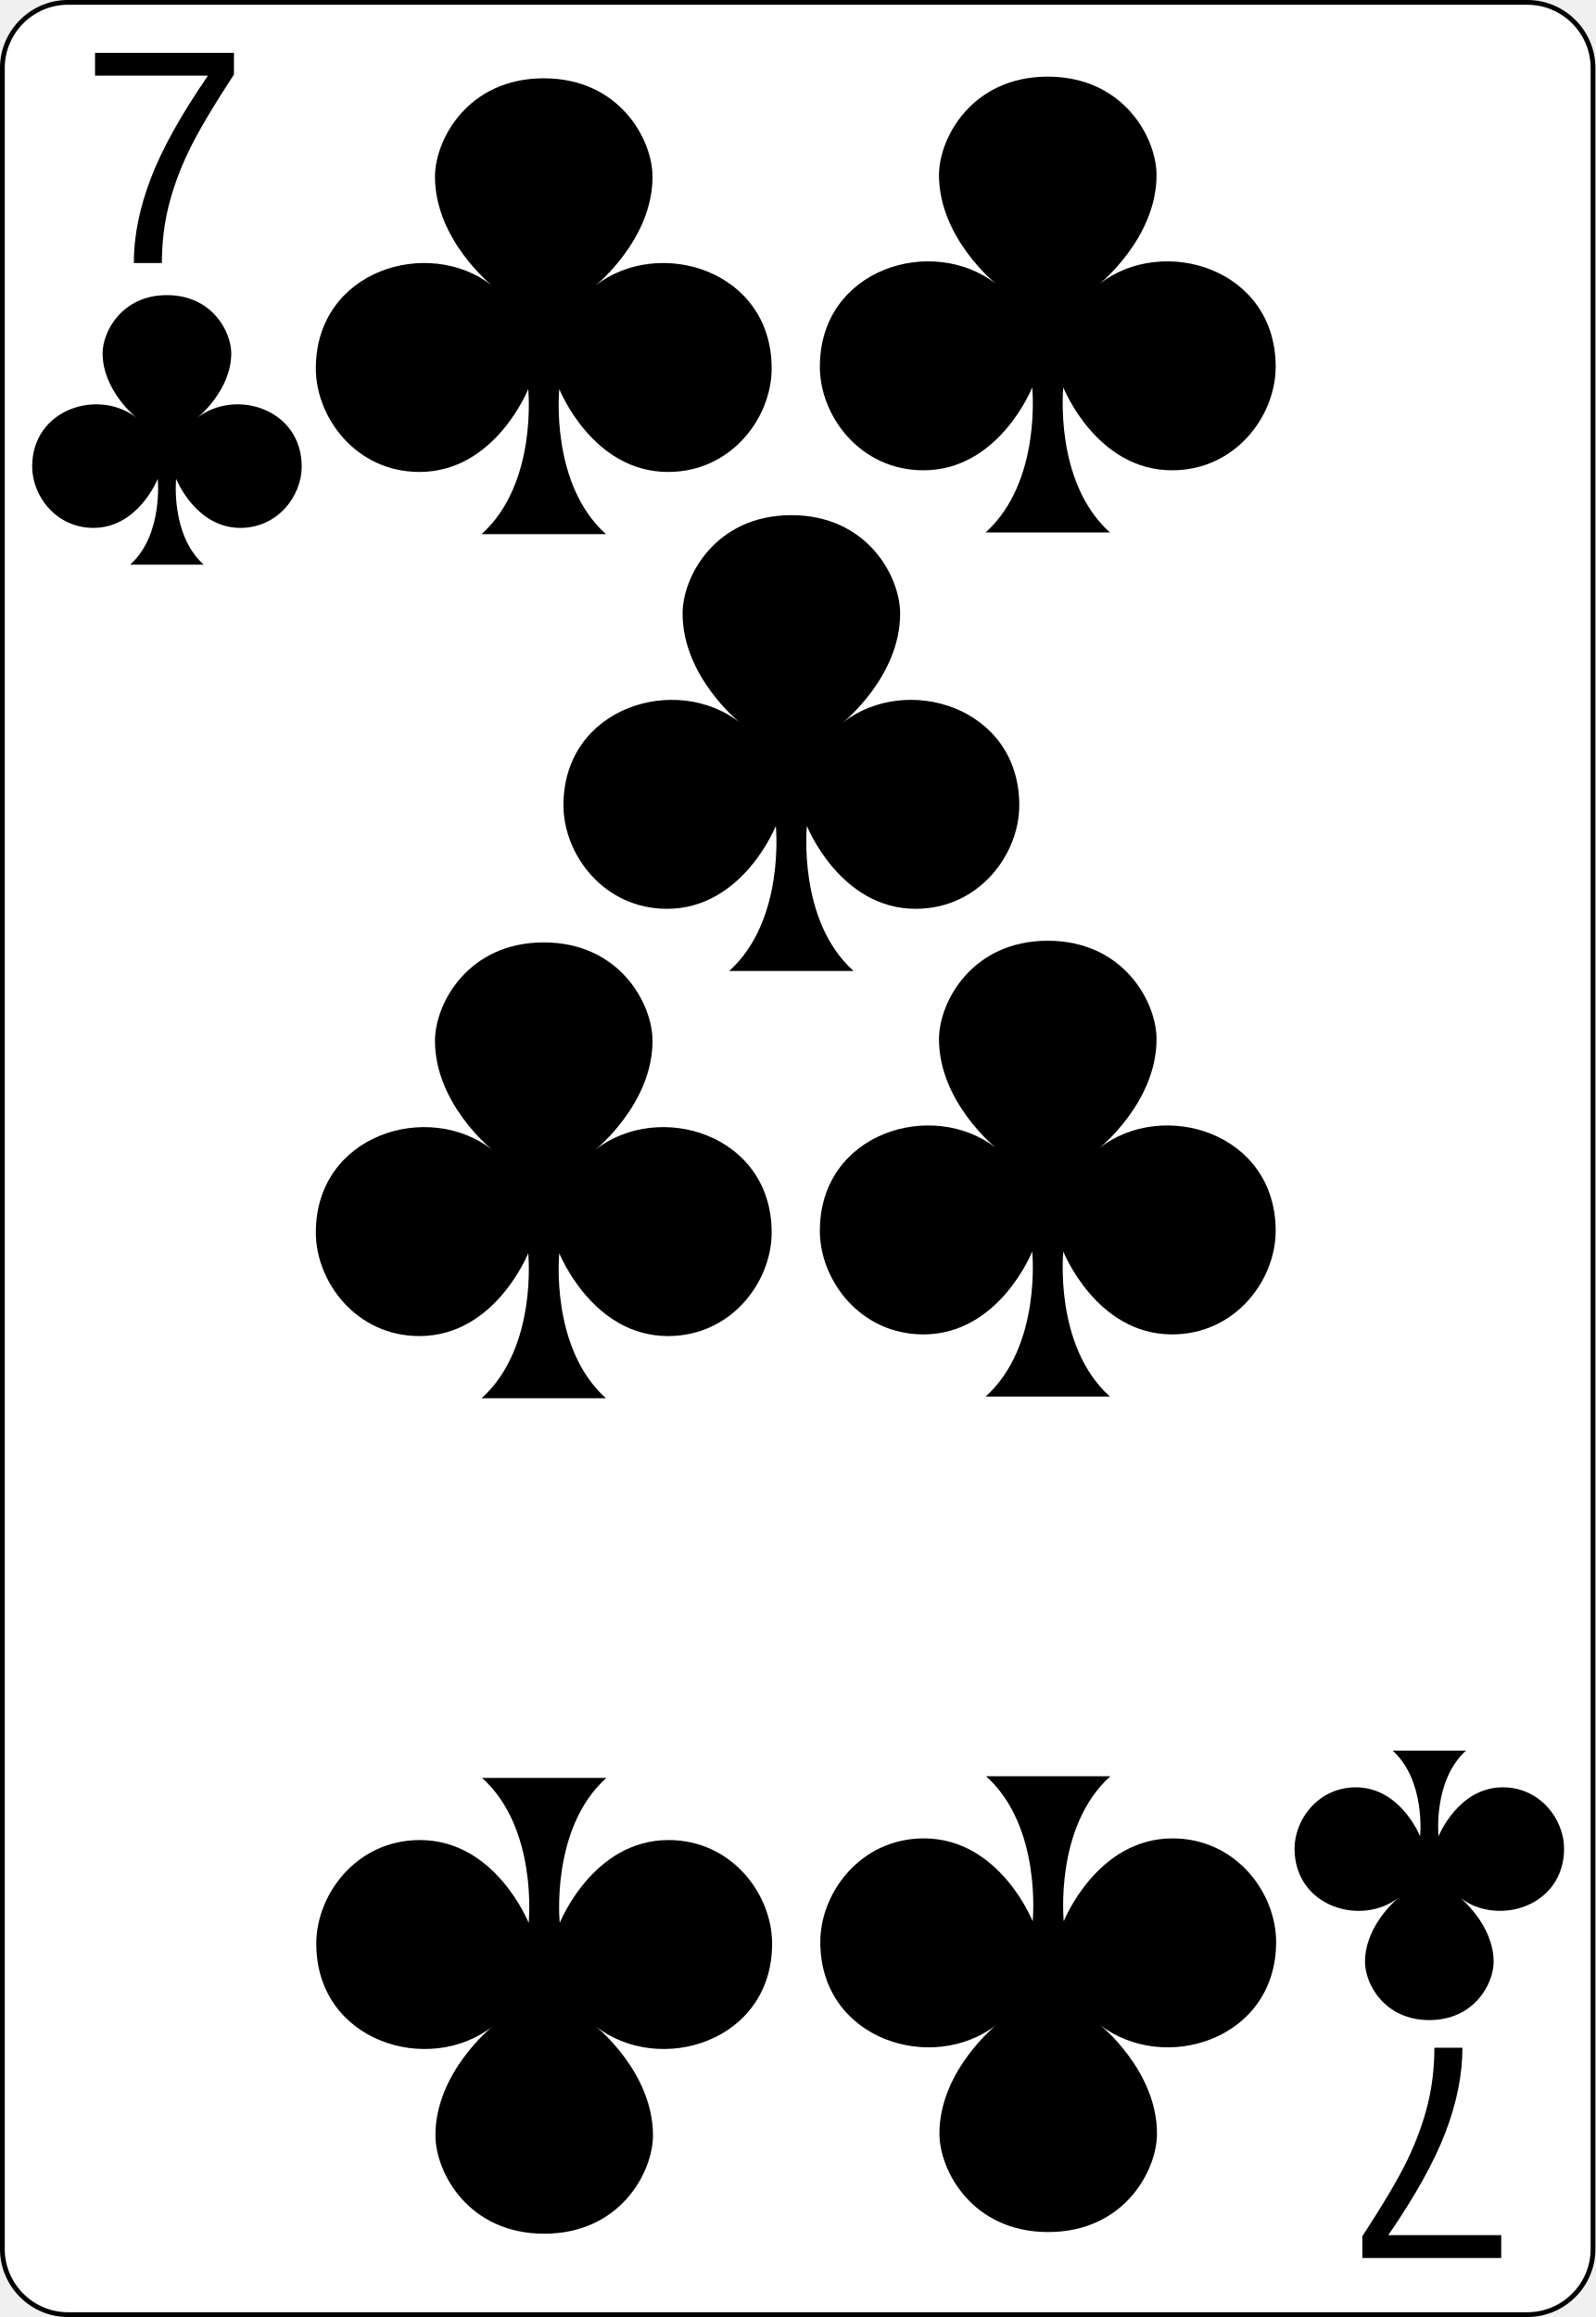
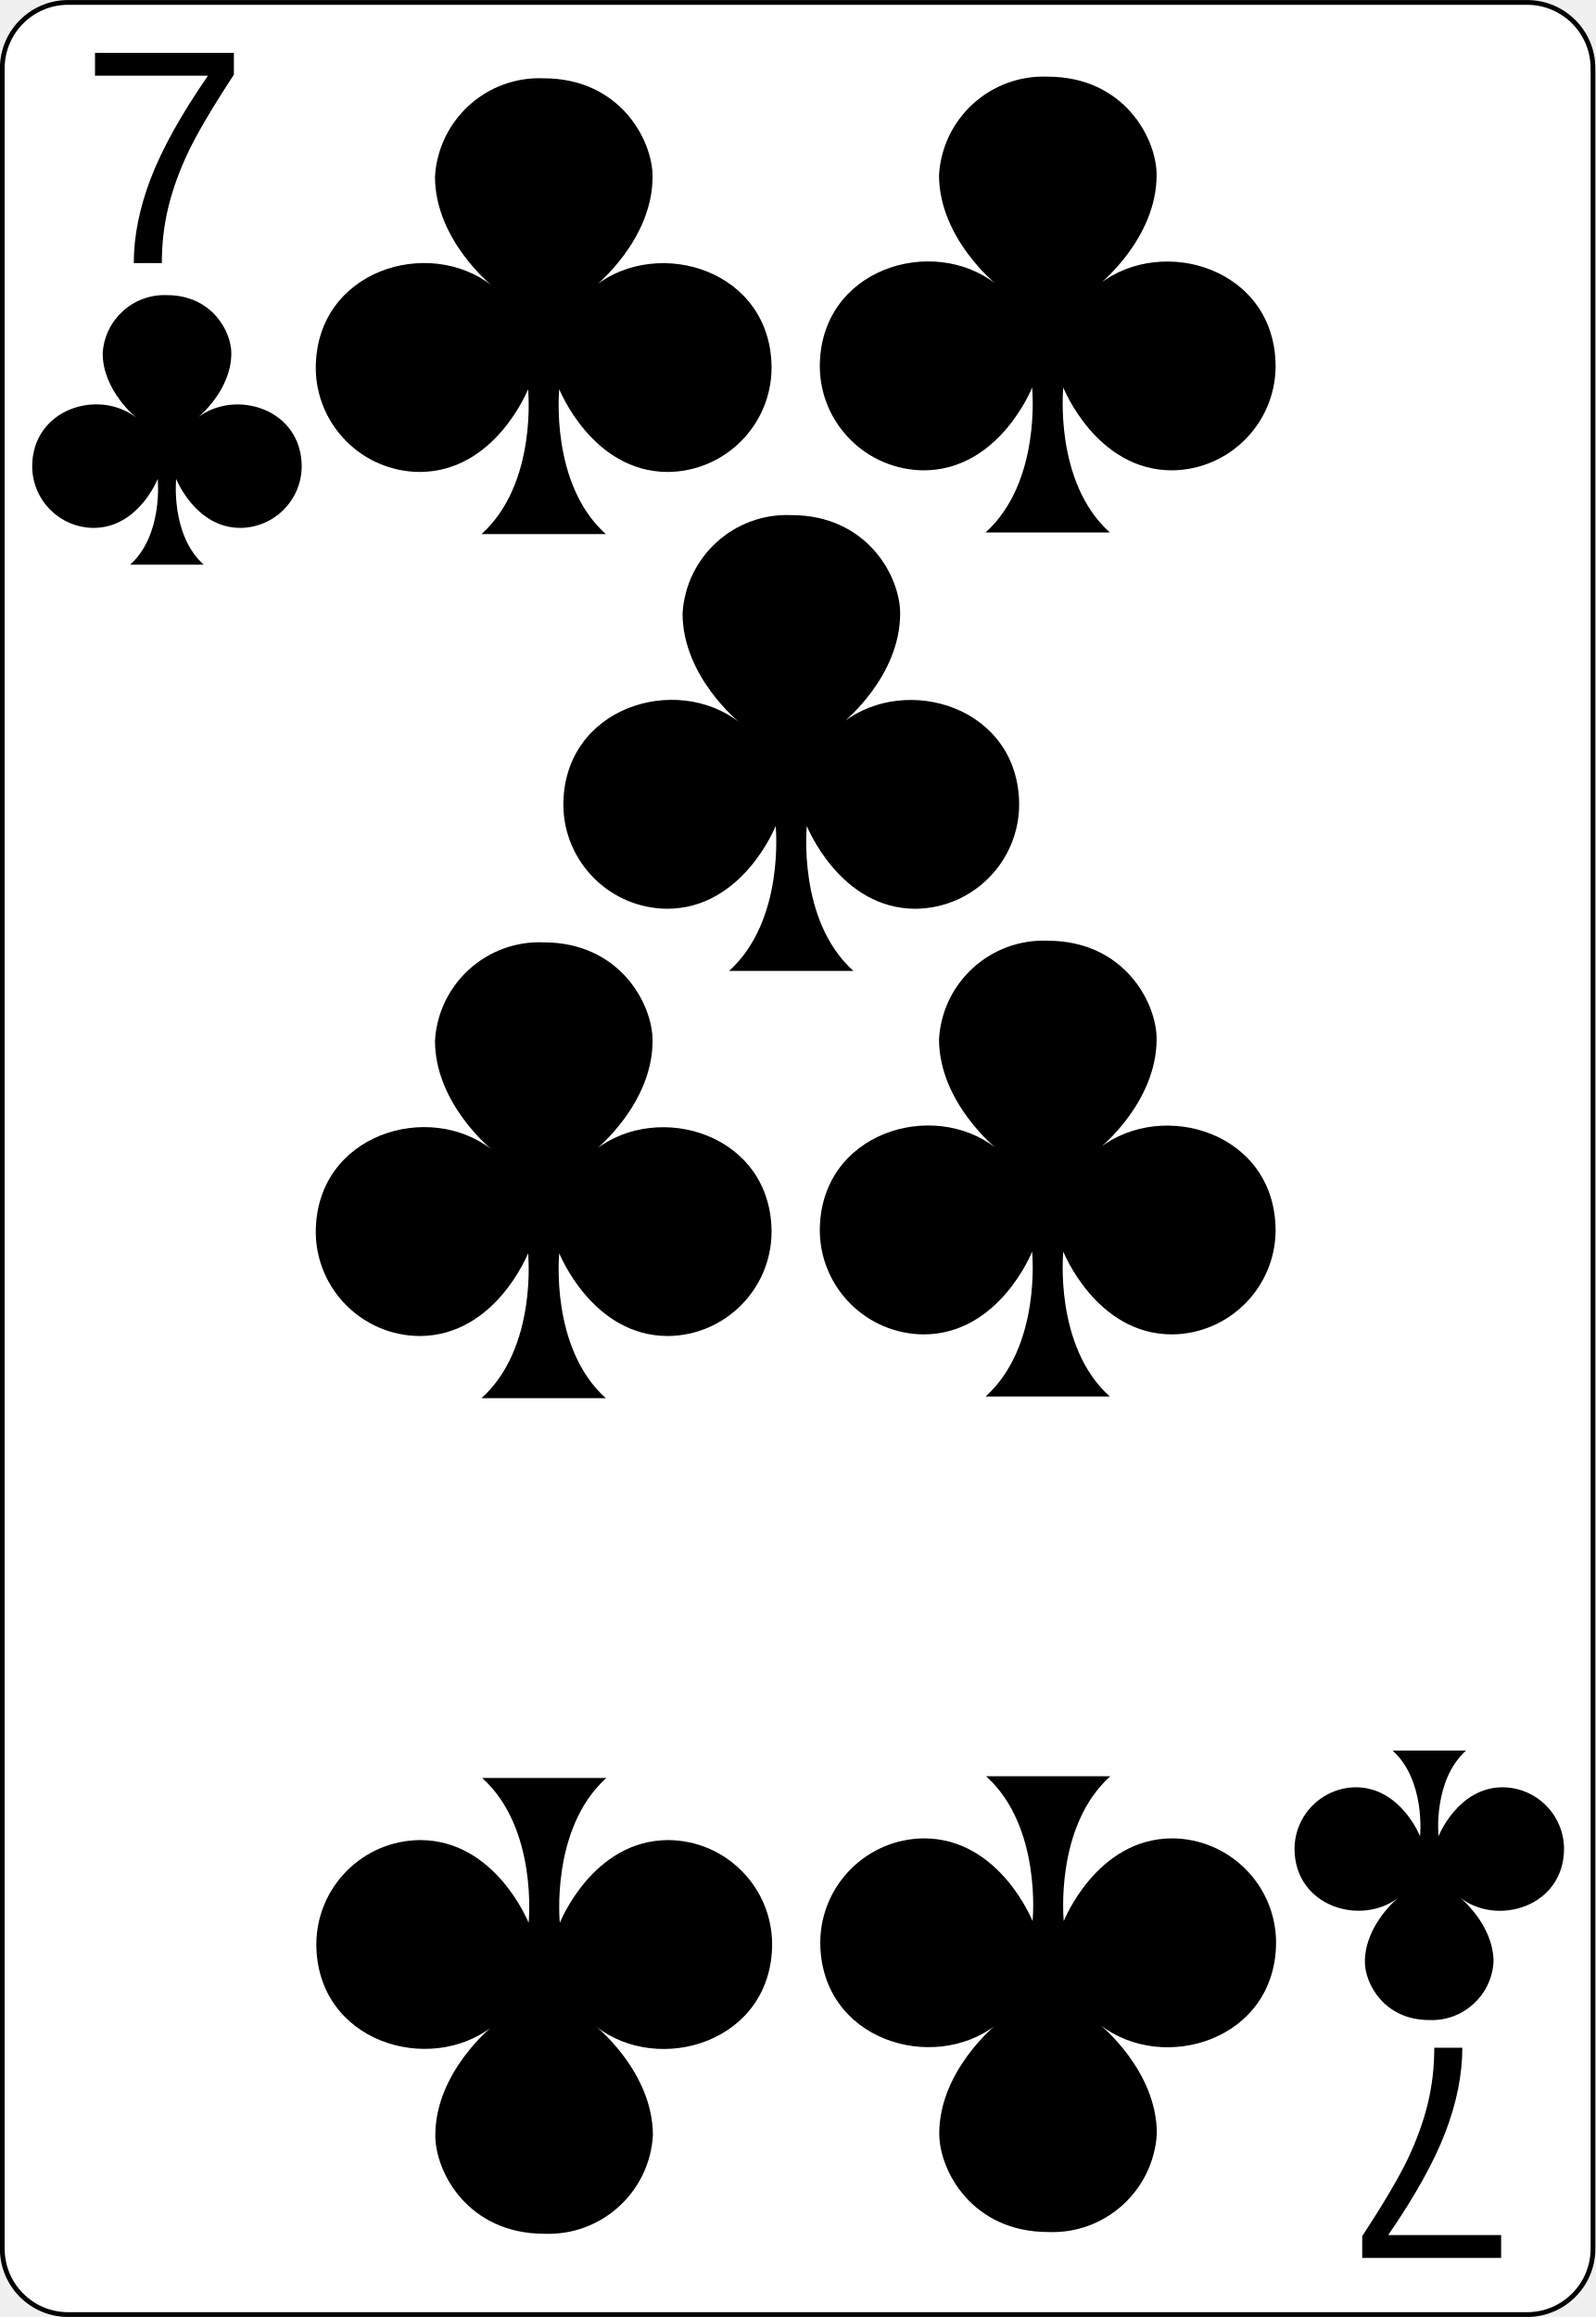
- <svg xmlns="http://www.w3.org/2000/svg" xmlns:xlink="http://www.w3.org/1999/xlink" width="167.087pt" height="242.667pt" viewBox="0 0 167.087 242.667" xml:space="preserve" id="svg2" version="1.1">
-   <defs id="defs41">
-     <radialGradient xlink:href="#linearGradient2984" id="radialGradient3760" cx="48.231" cy="18.138" fx="48.231" fy="18.138" r="9.5" gradientUnits="userSpaceOnUse" gradientTransform="matrix(-1.560526,0.01828294,-0.02684055,-2.290953,123.9838,58.80911)" />
-     <linearGradient id="linearGradient2984">
-       <stop style="stop-color:#000000;stop-opacity:1;" offset="0" id="stop2986" />
-       <stop style="stop-color:#000000;stop-opacity:0.656;" offset="1" id="stop2988" />
-     </linearGradient>
-     <radialGradient xlink:href="#linearGradient3784" id="radialGradient3792" cx="171.487" cy="511.223" fx="171.487" fy="511.223" r="81.903" gradientTransform="matrix(1.152989,-0.6739155,0.3948202,0.6754904,-233.6326,270.4008)" gradientUnits="userSpaceOnUse" />
-     <linearGradient id="linearGradient3784">
-       <stop style="stop-color:#ffffff;stop-opacity:0.534;" offset="0" id="stop3786" />
-       <stop style="stop-color:#000000;stop-opacity:0;" offset="1" id="stop3788" />
-     </linearGradient>
-     <radialGradient r="81.903" fy="511.223" fx="171.487" cy="511.223" cx="171.487" gradientTransform="matrix(1.152989,-0.6739155,0.3948202,0.6754904,-233.6326,270.4008)" gradientUnits="userSpaceOnUse" id="radialGradient3855" xlink:href="#linearGradient3784-4" />
-     <linearGradient id="linearGradient3784-4">
-       <stop style="stop-color:#ffffff;stop-opacity:0.519;" offset="0" id="stop3786-8" />
-       <stop style="stop-color:#000000;stop-opacity:0;" offset="1" id="stop3788-6" />
-     </linearGradient>
-     <radialGradient r="81.903" fy="461.841" fx="181.694" cy="461.841" cx="181.694" gradientTransform="matrix(1.152989,-0.6739155,0.3948202,0.6754904,-233.6326,270.4008)" gradientUnits="userSpaceOnUse" id="radialGradient3916" xlink:href="#linearGradient3784-3" />
-     <linearGradient id="linearGradient3784-3">
-       <stop style="stop-color:#ffffff;stop-opacity:0.702;" offset="0" id="stop3786-86" />
-       <stop style="stop-color:#000000;stop-opacity:0;" offset="1" id="stop3788-2" />
-     </linearGradient>
-   </defs>
-   <g id="Layer_x0020_1" style="fill-rule:nonzero;clip-rule:nonzero;stroke:#000000;stroke-miterlimit:4;">
-     <path style="fill:#FFFFFF;stroke-width:0.5;" d="M166.837,235.548c0,3.777-3.087,6.869-6.871,6.869H7.111c-3.775,0-6.861-3.092-6.861-6.869V7.12C0.25,3.343,3.336,0.25,7.111,0.25h152.855    c3.784,0,6.871,3.093,6.871,6.87v228.428z" id="path5" />
-     <g style="stroke:none;" id="g7">
-       <g id="g9">
- 				
- 			</g>
-     </g>
-     <g id="g15">
- 			
- 		</g>
-     <g id="g19">
- 			
- 		</g>
-     <g style="stroke:none;" id="g23">
-       <g id="g25">
- 				
- 			</g>
-     </g>
-     <g style="stroke:none;" id="g31">
-       <g id="g33">
- 				
- 			</g>
-     </g>
+ <svg xmlns="http://www.w3.org/2000/svg" xml:space="preserve" width="222.78" height="323.56" viewBox="0 0 167.09 242.67">
+   <g style="fill-rule:nonzero;clip-rule:nonzero;stroke:#000;stroke-miterlimit:4">
+     <path d="M166.84 235.55a6.9 6.9 0 0 1-6.87 6.87H7.1a6.9 6.9 0 0 1-6.86-6.87V7.12A6.9 6.9 0 0 1 7.11.25h152.86a6.9 6.9 0 0 1 6.87 6.87z" style="fill:#fff;stroke-width:.5" />
  </g>
-   <text xml:space="preserve" style="font-size:32px;font-style:normal;font-weight:normal;line-height:125%;letter-spacing:0px;word-spacing:0px;fill:#000000;fill-opacity:1;stroke:none;font-family:Bitstream Vera Sans" x="8.311" y="27.548" id="text3788">
-     <tspan id="tspan3790" x="8.311" y="27.548" style="font-style:normal;font-variant:normal;font-weight:normal;font-stretch:normal;font-family:Arial;-inkscape-font-specification:Arial">7</tspan>
+   <text xml:space="preserve" x="8.31" y="27.55" style="font-size:32px;font-style:normal;font-weight:400;line-height:125%;letter-spacing:0;word-spacing:0;fill:#000;fill-opacity:1;stroke:none;font-family:Bitstream Vera Sans">
+     <tspan x="8.31" y="27.55" style="font-style:normal;font-variant:normal;font-weight:400;font-stretch:normal;font-family:Arial;-inkscape-font-specification:Arial">7</tspan>
  </text>
-   <g transform="matrix(1.485651,0,0,1.485651,-54.02466,10.01807)" id="layer1-1-4">
-     <path id="cl-9" d="m 50.291,22.698 c 0,0 2.375,-1.9 2.375,-4.534 0,-1.542 -1.369,-4.102 -4.534,-4.102 -3.165,0 -4.534,2.561 -4.534,4.102 0,2.634 2.375,4.534 2.375,4.534 -2.638,-2.055 -7.341,-0.652 -7.341,3.455 0,2.056 1.68,4.318 4.318,4.318 3.165,0 4.534,-3.455 4.534,-3.455 0,0 0.402,3.938 -1.943,6.046 h 5.182 c -2.345,-2.107 -1.943,-6.046 -1.943,-6.046 0,0 1.369,3.455 4.534,3.455 2.639,0 4.318,-2.263 4.318,-4.318 0,-4.107 -4.703,-5.51 -7.341,-3.455 z" style="fill:#000000" />
-   </g>
-   <text xml:space="preserve" style="font-size:32px;font-style:normal;font-weight:normal;line-height:125%;letter-spacing:0px;word-spacing:0px;fill:#000000;fill-opacity:1;stroke:none;font-family:Bitstream Vera Sans" x="-158.864" y="-214.467" id="text3788-8" transform="scale(-1,-1)">
-     <tspan id="tspan3790-7" x="-158.864" y="-214.467" style="font-style:normal;font-variant:normal;font-weight:normal;font-stretch:normal;font-family:Arial;-inkscape-font-specification:Arial">7</tspan>
+   <path d="M50.3 22.7s2.37-1.9 2.37-4.54c0-1.54-1.37-4.1-4.54-4.1a4.36 4.36 0 0 0-4.53 4.1c0 2.64 2.37 4.54 2.37 4.54-2.63-2.06-7.34-.65-7.34 3.45a4.36 4.36 0 0 0 4.32 4.32c3.17 0 4.53-3.45 4.53-3.45s.4 3.93-1.94 6.04h5.18c-2.34-2.1-1.94-6.04-1.94-6.04s1.37 3.45 4.53 3.45a4.36 4.36 0 0 0 4.32-4.32c0-4.1-4.7-5.5-7.34-3.45" style="fill:#000" transform="translate(-54.02 10.02)scale(1.48565)" />
+   <text xml:space="preserve" x="-158.86" y="-214.47" style="font-size:32px;font-style:normal;font-weight:400;line-height:125%;letter-spacing:0;word-spacing:0;fill:#000;fill-opacity:1;stroke:none;font-family:Bitstream Vera Sans" transform="scale(-1)">
+     <tspan x="-158.86" y="-214.47" style="font-style:normal;font-variant:normal;font-weight:400;font-stretch:normal;font-family:Arial;-inkscape-font-specification:Arial">7</tspan>
  </text>
-   <g transform="matrix(-1.485651,0,0,-1.485651,221.1992,232.4618)" id="layer1-1-4-1">
-     <path id="cl-9-7" d="m 50.291,22.698 c 0,0 2.375,-1.9 2.375,-4.534 0,-1.542 -1.369,-4.102 -4.534,-4.102 -3.165,0 -4.534,2.561 -4.534,4.102 0,2.634 2.375,4.534 2.375,4.534 -2.638,-2.055 -7.341,-0.652 -7.341,3.455 0,2.056 1.68,4.318 4.318,4.318 3.165,0 4.534,-3.455 4.534,-3.455 0,0 0.402,3.938 -1.943,6.046 h 5.182 c -2.345,-2.107 -1.943,-6.046 -1.943,-6.046 0,0 1.369,3.455 4.534,3.455 2.639,0 4.318,-2.263 4.318,-4.318 0,-4.107 -4.703,-5.51 -7.341,-3.455 z" style="fill:#000000" />
-   </g>
-   <g transform="matrix(2.512578,0,0,2.512578,-63.98839,-27.13112)" id="layer1-1-4-8">
-     <path id="cl-9-8" d="m 50.291,22.698 c 0,0 2.375,-1.9 2.375,-4.534 0,-1.542 -1.369,-4.102 -4.534,-4.102 -3.165,0 -4.534,2.561 -4.534,4.102 0,2.634 2.375,4.534 2.375,4.534 -2.638,-2.055 -7.341,-0.652 -7.341,3.455 0,2.056 1.68,4.318 4.318,4.318 3.165,0 4.534,-3.455 4.534,-3.455 0,0 0.402,3.938 -1.943,6.046 h 5.182 c -2.345,-2.107 -1.943,-6.046 -1.943,-6.046 0,0 1.369,3.455 4.534,3.455 2.639,0 4.318,-2.263 4.318,-4.318 0,-4.107 -4.703,-5.51 -7.341,-3.455 z" style="fill:#000000" />
-   </g>
-   <g transform="matrix(-2.512578,0,0,-2.512578,177.9295,269.2751)" id="layer1-1-4-8-0">
-     <path id="cl-9-8-6" d="m 50.291,22.698 c 0,0 2.375,-1.9 2.375,-4.534 0,-1.542 -1.369,-4.102 -4.534,-4.102 -3.165,0 -4.534,2.561 -4.534,4.102 0,2.634 2.375,4.534 2.375,4.534 -2.638,-2.055 -7.341,-0.652 -7.341,3.455 0,2.056 1.68,4.318 4.318,4.318 3.165,0 4.534,-3.455 4.534,-3.455 0,0 0.402,3.938 -1.943,6.046 h 5.182 c -2.345,-2.107 -1.943,-6.046 -1.943,-6.046 0,0 1.369,3.455 4.534,3.455 2.639,0 4.318,-2.263 4.318,-4.318 0,-4.107 -4.703,-5.51 -7.341,-3.455 z" style="fill:#000000" />
-   </g>
-   <g transform="matrix(2.512578,0,0,2.512578,-63.98839,63.36968)" id="layer1-1-4-8-2">
-     <path id="cl-9-8-0" d="m 50.291,22.698 c 0,0 2.375,-1.9 2.375,-4.534 0,-1.542 -1.369,-4.102 -4.534,-4.102 -3.165,0 -4.534,2.561 -4.534,4.102 0,2.634 2.375,4.534 2.375,4.534 -2.638,-2.055 -7.341,-0.652 -7.341,3.455 0,2.056 1.68,4.318 4.318,4.318 3.165,0 4.534,-3.455 4.534,-3.455 0,0 0.402,3.938 -1.943,6.046 h 5.182 c -2.345,-2.107 -1.943,-6.046 -1.943,-6.046 0,0 1.369,3.455 4.534,3.455 2.639,0 4.318,-2.263 4.318,-4.318 0,-4.107 -4.703,-5.51 -7.341,-3.455 z" style="fill:#000000" />
-   </g>
-   <g transform="matrix(2.512578,0,0,2.512578,-11.20333,-27.30484)" id="layer1-1-4-8-8">
-     <path id="cl-9-8-9" d="m 50.291,22.698 c 0,0 2.375,-1.9 2.375,-4.534 0,-1.542 -1.369,-4.102 -4.534,-4.102 -3.165,0 -4.534,2.561 -4.534,4.102 0,2.634 2.375,4.534 2.375,4.534 -2.638,-2.055 -7.341,-0.652 -7.341,3.455 0,2.056 1.68,4.318 4.318,4.318 3.165,0 4.534,-3.455 4.534,-3.455 0,0 0.402,3.938 -1.943,6.046 h 5.182 c -2.345,-2.107 -1.943,-6.046 -1.943,-6.046 0,0 1.369,3.455 4.534,3.455 2.639,0 4.318,-2.263 4.318,-4.318 0,-4.107 -4.703,-5.51 -7.341,-3.455 z" style="fill:#000000" />
-   </g>
-   <g transform="matrix(-2.512578,0,0,-2.512578,230.7146,269.1014)" id="layer1-1-4-8-0-2">
-     <path id="cl-9-8-6-6" d="m 50.291,22.698 c 0,0 2.375,-1.9 2.375,-4.534 0,-1.542 -1.369,-4.102 -4.534,-4.102 -3.165,0 -4.534,2.561 -4.534,4.102 0,2.634 2.375,4.534 2.375,4.534 -2.638,-2.055 -7.341,-0.652 -7.341,3.455 0,2.056 1.68,4.318 4.318,4.318 3.165,0 4.534,-3.455 4.534,-3.455 0,0 0.402,3.938 -1.943,6.046 h 5.182 c -2.345,-2.107 -1.943,-6.046 -1.943,-6.046 0,0 1.369,3.455 4.534,3.455 2.639,0 4.318,-2.263 4.318,-4.318 0,-4.107 -4.703,-5.51 -7.341,-3.455 z" style="fill:#000000" />
-   </g>
-   <g transform="matrix(2.512578,0,0,2.512578,-11.20333,63.19596)" id="layer1-1-4-8-2-6">
-     <path id="cl-9-8-0-4" d="m 50.291,22.698 c 0,0 2.375,-1.9 2.375,-4.534 0,-1.542 -1.369,-4.102 -4.534,-4.102 -3.165,0 -4.534,2.561 -4.534,4.102 0,2.634 2.375,4.534 2.375,4.534 -2.638,-2.055 -7.341,-0.652 -7.341,3.455 0,2.056 1.68,4.318 4.318,4.318 3.165,0 4.534,-3.455 4.534,-3.455 0,0 0.402,3.938 -1.943,6.046 h 5.182 c -2.345,-2.107 -1.943,-6.046 -1.943,-6.046 0,0 1.369,3.455 4.534,3.455 2.639,0 4.318,-2.263 4.318,-4.318 0,-4.107 -4.703,-5.51 -7.341,-3.455 z" style="fill:#000000" />
-   </g>
-   <g transform="matrix(2.512578,0,0,2.512578,-38.0557,18.62236)" id="layer1-1-4-8-6">
-     <path id="cl-9-8-8" d="m 50.291,22.698 c 0,0 2.375,-1.9 2.375,-4.534 0,-1.542 -1.369,-4.102 -4.534,-4.102 -3.165,0 -4.534,2.561 -4.534,4.102 0,2.634 2.375,4.534 2.375,4.534 -2.638,-2.055 -7.341,-0.652 -7.341,3.455 0,2.056 1.68,4.318 4.318,4.318 3.165,0 4.534,-3.455 4.534,-3.455 0,0 0.402,3.938 -1.943,6.046 h 5.182 c -2.345,-2.107 -1.943,-6.046 -1.943,-6.046 0,0 1.369,3.455 4.534,3.455 2.639,0 4.318,-2.263 4.318,-4.318 0,-4.107 -4.703,-5.51 -7.341,-3.455 z" style="fill:#000000" />
-   </g>
+   <path d="M50.3 22.7s2.37-1.9 2.37-4.54c0-1.54-1.37-4.1-4.54-4.1a4.36 4.36 0 0 0-4.53 4.1c0 2.64 2.37 4.54 2.37 4.54-2.63-2.06-7.34-.65-7.34 3.45a4.36 4.36 0 0 0 4.32 4.32c3.17 0 4.53-3.45 4.53-3.45s.4 3.93-1.94 6.04h5.18c-2.34-2.1-1.94-6.04-1.94-6.04s1.37 3.45 4.53 3.45a4.36 4.36 0 0 0 4.32-4.32c0-4.1-4.7-5.5-7.34-3.45" style="fill:#000" transform="translate(221.2 232.46)scale(-1.48565)" />
+   <path d="M50.3 22.7s2.37-1.9 2.37-4.54c0-1.54-1.37-4.1-4.54-4.1a4.36 4.36 0 0 0-4.53 4.1c0 2.64 2.37 4.54 2.37 4.54-2.63-2.06-7.34-.65-7.34 3.45a4.36 4.36 0 0 0 4.32 4.32c3.17 0 4.53-3.45 4.53-3.45s.4 3.93-1.94 6.04h5.18c-2.34-2.1-1.94-6.04-1.94-6.04s1.37 3.45 4.53 3.45a4.36 4.36 0 0 0 4.32-4.32c0-4.1-4.7-5.5-7.34-3.45" style="fill:#000" transform="translate(-63.99 -27.13)scale(2.51258)" />
+   <path d="M50.3 22.7s2.37-1.9 2.37-4.54c0-1.54-1.37-4.1-4.54-4.1a4.36 4.36 0 0 0-4.53 4.1c0 2.64 2.37 4.54 2.37 4.54-2.63-2.06-7.34-.65-7.34 3.45a4.36 4.36 0 0 0 4.32 4.32c3.17 0 4.53-3.45 4.53-3.45s.4 3.93-1.94 6.04h5.18c-2.34-2.1-1.94-6.04-1.94-6.04s1.37 3.45 4.53 3.45a4.36 4.36 0 0 0 4.32-4.32c0-4.1-4.7-5.5-7.34-3.45" style="fill:#000" transform="translate(177.93 269.28)scale(-2.51258)" />
+   <path d="M50.3 22.7s2.37-1.9 2.37-4.54c0-1.54-1.37-4.1-4.54-4.1a4.36 4.36 0 0 0-4.53 4.1c0 2.64 2.37 4.54 2.37 4.54-2.63-2.06-7.34-.65-7.34 3.45a4.36 4.36 0 0 0 4.32 4.32c3.17 0 4.53-3.45 4.53-3.45s.4 3.93-1.94 6.04h5.18c-2.34-2.1-1.94-6.04-1.94-6.04s1.37 3.45 4.53 3.45a4.36 4.36 0 0 0 4.32-4.32c0-4.1-4.7-5.5-7.34-3.45" style="fill:#000" transform="translate(-63.99 63.37)scale(2.51258)" />
+   <path d="M50.3 22.7s2.37-1.9 2.37-4.54c0-1.54-1.37-4.1-4.54-4.1a4.36 4.36 0 0 0-4.53 4.1c0 2.64 2.37 4.54 2.37 4.54-2.63-2.06-7.34-.65-7.34 3.45a4.36 4.36 0 0 0 4.32 4.32c3.17 0 4.53-3.45 4.53-3.45s.4 3.93-1.94 6.04h5.18c-2.34-2.1-1.94-6.04-1.94-6.04s1.37 3.45 4.53 3.45a4.36 4.36 0 0 0 4.32-4.32c0-4.1-4.7-5.5-7.34-3.45" style="fill:#000" transform="translate(-11.2 -27.3)scale(2.51258)" />
+   <path d="M50.3 22.7s2.37-1.9 2.37-4.54c0-1.54-1.37-4.1-4.54-4.1a4.36 4.36 0 0 0-4.53 4.1c0 2.64 2.37 4.54 2.37 4.54-2.63-2.06-7.34-.65-7.34 3.45a4.36 4.36 0 0 0 4.32 4.32c3.17 0 4.53-3.45 4.53-3.45s.4 3.93-1.94 6.04h5.18c-2.34-2.1-1.94-6.04-1.94-6.04s1.37 3.45 4.53 3.45a4.36 4.36 0 0 0 4.32-4.32c0-4.1-4.7-5.5-7.34-3.45" style="fill:#000" transform="translate(230.71 269.1)scale(-2.51258)" />
+   <path d="M50.3 22.7s2.37-1.9 2.37-4.54c0-1.54-1.37-4.1-4.54-4.1a4.36 4.36 0 0 0-4.53 4.1c0 2.64 2.37 4.54 2.37 4.54-2.63-2.06-7.34-.65-7.34 3.45a4.36 4.36 0 0 0 4.32 4.32c3.17 0 4.53-3.45 4.53-3.45s.4 3.93-1.94 6.04h5.18c-2.34-2.1-1.94-6.04-1.94-6.04s1.37 3.45 4.53 3.45a4.36 4.36 0 0 0 4.32-4.32c0-4.1-4.7-5.5-7.34-3.45" style="fill:#000" transform="translate(-11.2 63.2)scale(2.51258)" />
+   <path d="M50.3 22.7s2.37-1.9 2.37-4.54c0-1.54-1.37-4.1-4.54-4.1a4.36 4.36 0 0 0-4.53 4.1c0 2.64 2.37 4.54 2.37 4.54-2.63-2.06-7.34-.65-7.34 3.45a4.36 4.36 0 0 0 4.32 4.32c3.17 0 4.53-3.45 4.53-3.45s.4 3.93-1.94 6.04h5.18c-2.34-2.1-1.94-6.04-1.94-6.04s1.37 3.45 4.53 3.45a4.36 4.36 0 0 0 4.32-4.32c0-4.1-4.7-5.5-7.34-3.45" style="fill:#000" transform="translate(-38.06 18.62)scale(2.51258)" />
</svg>
